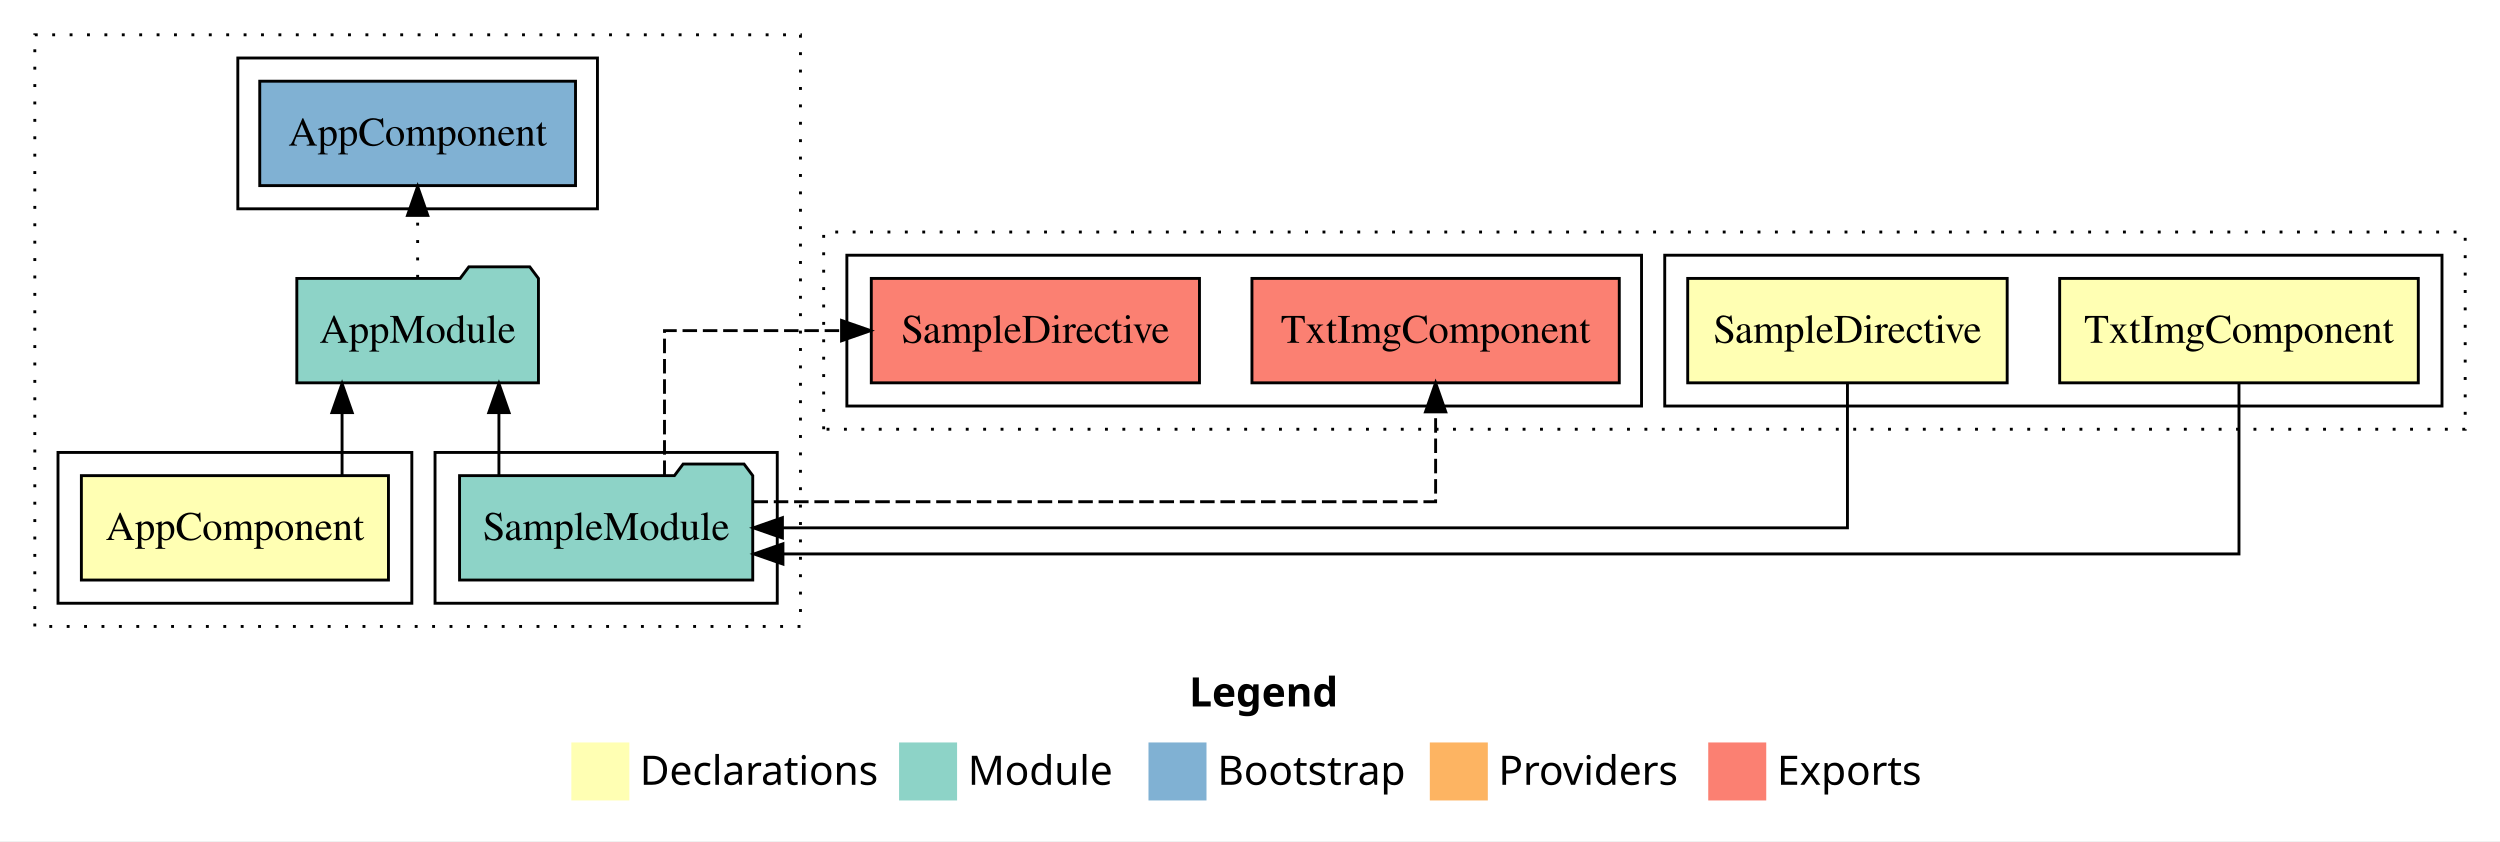
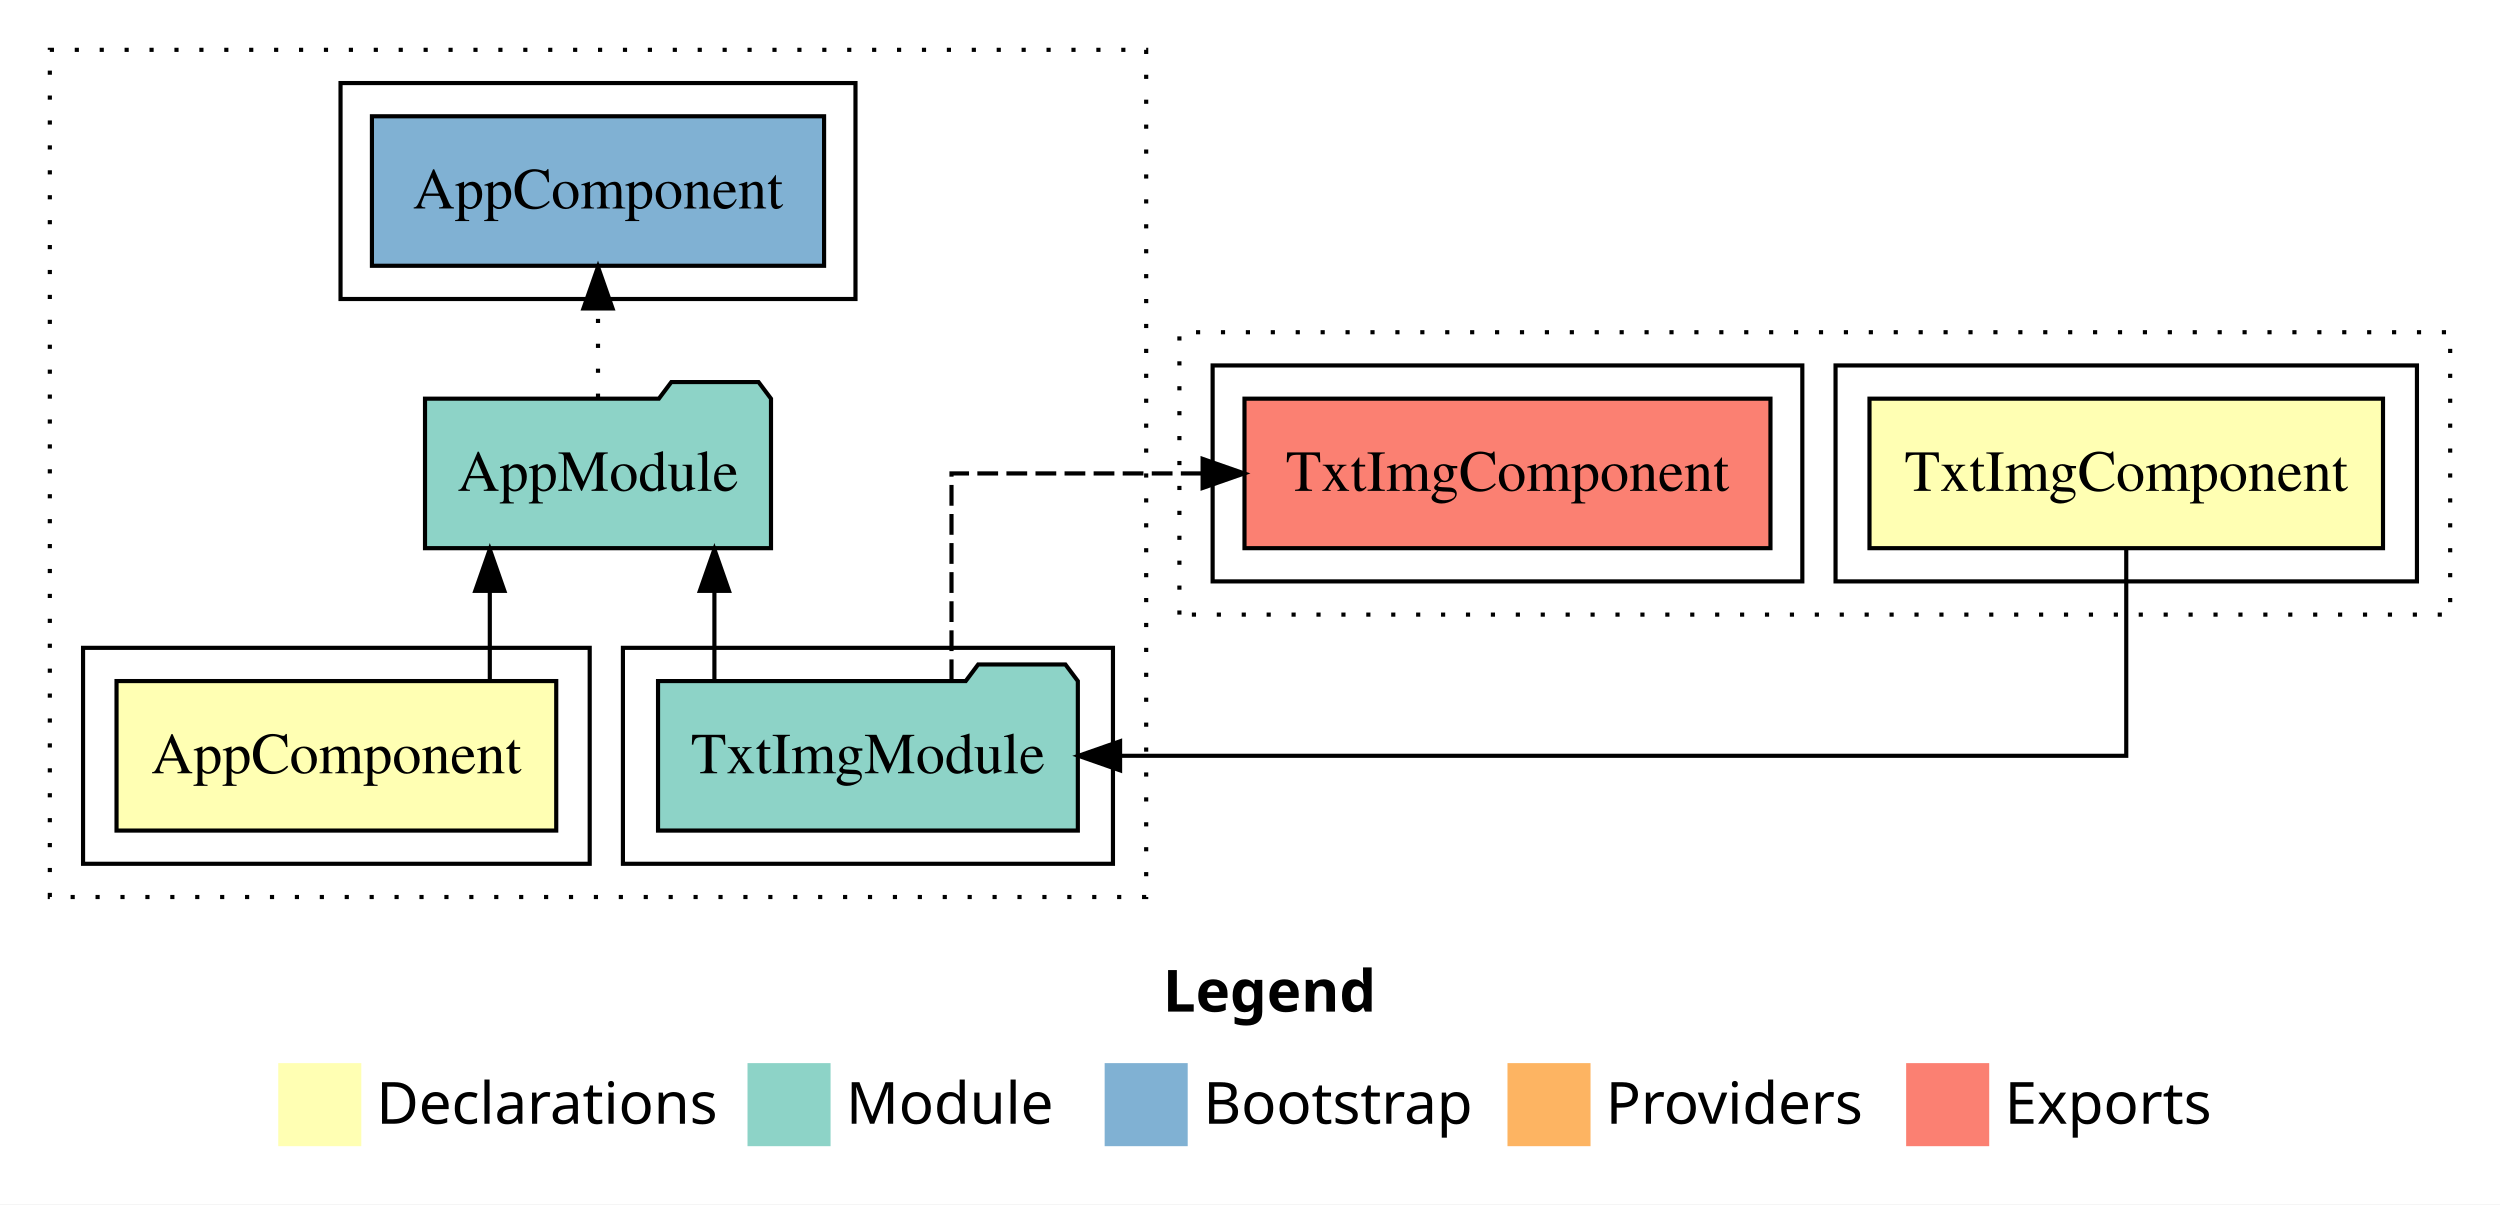
- <svg xmlns="http://www.w3.org/2000/svg" width="862pt" height="290pt" viewBox="0.00 0.00 862.00 290.00">
+ <svg xmlns="http://www.w3.org/2000/svg" width="602pt" height="290pt" viewBox="0.00 0.00 602.00 290.00">
  <g id="graph0" class="graph" transform="scale(1 1) rotate(0) translate(4 286)">
-     <polygon fill="#ffffff" stroke="transparent" points="-4,4 -4,-286 858,-286 858,4 -4,4" />
-     <text text-anchor="start" x="406.009" y="-42.4" font-family="sans-serif" font-weight="bold" font-size="14.00" fill="#000000">Legend</text>
-     <polygon fill="#ffffb3" stroke="transparent" points="193,-10 193,-30 213,-30 213,-10 193,-10" />
-     <text text-anchor="start" x="216.629" y="-15.4" font-family="sans-serif" font-size="14.00" fill="#000000">  Declarations</text>
-     <polygon fill="#8dd3c7" stroke="transparent" points="306,-10 306,-30 326,-30 326,-10 306,-10" />
-     <text text-anchor="start" x="329.725" y="-15.4" font-family="sans-serif" font-size="14.00" fill="#000000">  Module</text>
-     <polygon fill="#80b1d3" stroke="transparent" points="392,-10 392,-30 412,-30 412,-10 392,-10" />
-     <text text-anchor="start" x="415.781" y="-15.4" font-family="sans-serif" font-size="14.00" fill="#000000">  Bootstrap</text>
-     <polygon fill="#fdb462" stroke="transparent" points="489,-10 489,-30 509,-30 509,-10 489,-10" />
-     <text text-anchor="start" x="512.673" y="-15.4" font-family="sans-serif" font-size="14.00" fill="#000000">  Providers</text>
-     <polygon fill="#fb8072" stroke="transparent" points="585,-10 585,-30 605,-30 605,-10 585,-10" />
-     <text text-anchor="start" x="608.726" y="-15.4" font-family="sans-serif" font-size="14.00" fill="#000000">  Exports</text>
+     <polygon fill="#ffffff" stroke="transparent" points="-4,4 -4,-286 598,-286 598,4 -4,4" />
+     <text text-anchor="start" x="276.009" y="-42.4" font-family="sans-serif" font-weight="bold" font-size="14.00" fill="#000000">Legend</text>
+     <polygon fill="#ffffb3" stroke="transparent" points="63,-10 63,-30 83,-30 83,-10 63,-10" />
+     <text text-anchor="start" x="86.629" y="-15.4" font-family="sans-serif" font-size="14.00" fill="#000000">  Declarations</text>
+     <polygon fill="#8dd3c7" stroke="transparent" points="176,-10 176,-30 196,-30 196,-10 176,-10" />
+     <text text-anchor="start" x="199.725" y="-15.4" font-family="sans-serif" font-size="14.00" fill="#000000">  Module</text>
+     <polygon fill="#80b1d3" stroke="transparent" points="262,-10 262,-30 282,-30 282,-10 262,-10" />
+     <text text-anchor="start" x="285.781" y="-15.4" font-family="sans-serif" font-size="14.00" fill="#000000">  Bootstrap</text>
+     <polygon fill="#fdb462" stroke="transparent" points="359,-10 359,-30 379,-30 379,-10 359,-10" />
+     <text text-anchor="start" x="382.673" y="-15.4" font-family="sans-serif" font-size="14.00" fill="#000000">  Providers</text>
+     <polygon fill="#fb8072" stroke="transparent" points="455,-10 455,-30 475,-30 475,-10 455,-10" />
+     <text text-anchor="start" x="478.726" y="-15.4" font-family="sans-serif" font-size="14.00" fill="#000000">  Exports</text>
    <g id="clust1" class="cluster">
      <polygon fill="none" stroke="#000000" stroke-dasharray="1,5" points="8,-70 8,-274 272,-274 272,-70 8,-70" />
    </g>
    <g id="clust2" class="cluster">
      <polygon fill="none" stroke="#000000" points="16,-78 16,-130 138,-130 138,-78 16,-78" />
    </g>
    <g id="clust4" class="cluster">
      <polygon fill="none" stroke="#000000" points="146,-78 146,-130 264,-130 264,-78 146,-78" />
    </g>
    <g id="clust6" class="cluster">
      <polygon fill="none" stroke="#000000" points="78,-214 78,-266 202,-266 202,-214 78,-214" />
    </g>
    <g id="clust8" class="cluster">
-       <polygon fill="none" stroke="#000000" stroke-dasharray="1,5" points="280,-138 280,-206 846,-206 846,-138 280,-138" />
+       <polygon fill="none" stroke="#000000" stroke-dasharray="1,5" points="280,-138 280,-206 586,-206 586,-138 280,-138" />
    </g>
    <g id="clust9" class="cluster">
-       <polygon fill="none" stroke="#000000" points="570,-146 570,-198 838,-198 838,-146 570,-146" />
+       <polygon fill="none" stroke="#000000" points="438,-146 438,-198 578,-198 578,-146 438,-146" />
    </g>
-     <g id="clust13" class="cluster">
-       <polygon fill="none" stroke="#000000" points="288,-146 288,-198 562,-198 562,-146 288,-146" />
+     <g id="clust12" class="cluster">
+       <polygon fill="none" stroke="#000000" points="288,-146 288,-198 430,-198 430,-146 288,-146" />
    </g>
    <g id="node1" class="node">
      <polygon fill="#ffffb3" stroke="#000000" points="129.94,-122 24.06,-122 24.06,-86 129.94,-86 129.94,-122" />
      <text text-anchor="middle" x="77" y="-99.8" font-family="Times,serif" font-size="14.00" fill="#000000">AppComponent</text>
    </g>
    <g id="node2" class="node">
      <polygon fill="#8dd3c7" stroke="#000000" points="181.657,-190 178.657,-194 157.657,-194 154.657,-190 98.343,-190 98.343,-154 181.657,-154 181.657,-190" />
      <text text-anchor="middle" x="140" y="-167.8" font-family="Times,serif" font-size="14.00" fill="#000000">AppModule</text>
    </g>
    <g id="edge1" class="edge">
      <path fill="none" stroke="#000000" d="M113.946,-122.223C113.946,-122.223 113.946,-143.727 113.946,-143.727" />
      <polygon fill="#000000" stroke="#000000" points="110.446,-143.727 113.946,-153.727 117.446,-143.727 110.446,-143.727" />
    </g>
    <g id="node4" class="node">
      <polygon fill="#80b1d3" stroke="#000000" points="194.439,-258 85.561,-258 85.561,-222 194.439,-222 194.439,-258" />
      <text text-anchor="middle" x="140" y="-235.8" font-family="Times,serif" font-size="14.00" fill="#000000">AppComponent </text>
    </g>
    <g id="edge3" class="edge">
      <path fill="none" stroke="#000000" stroke-dasharray="1,5" d="M140,-190.223C140,-190.223 140,-211.727 140,-211.727" />
      <polygon fill="#000000" stroke="#000000" points="136.5,-211.727 140,-221.727 143.5,-211.727 136.5,-211.727" />
    </g>
    <g id="node3" class="node">
-       <polygon fill="#8dd3c7" stroke="#000000" points="255.544,-122 252.544,-126 231.544,-126 228.544,-122 154.456,-122 154.456,-86 255.544,-86 255.544,-122" />
-       <text text-anchor="middle" x="205" y="-99.8" font-family="Times,serif" font-size="14.00" fill="#000000">SampleModule</text>
+       <polygon fill="#8dd3c7" stroke="#000000" points="255.545,-122 252.545,-126 231.545,-126 228.545,-122 154.455,-122 154.455,-86 255.545,-86 255.545,-122" />
+       <text text-anchor="middle" x="205" y="-99.8" font-family="Times,serif" font-size="14.00" fill="#000000">TxtImgModule</text>
    </g>
    <g id="edge2" class="edge">
      <path fill="none" stroke="#000000" d="M168.028,-122.223C168.028,-122.223 168.028,-143.727 168.028,-143.727" />
-       <polygon fill="#000000" stroke="#000000" points="164.529,-143.727 168.028,-153.727 171.529,-143.727 164.529,-143.727" />
+       <polygon fill="#000000" stroke="#000000" points="164.528,-143.727 168.028,-153.727 171.528,-143.727 164.528,-143.727" />
    </g>
-     <g id="node7" class="node">
-       <polygon fill="#fb8072" stroke="#000000" points="554.327,-190 427.673,-190 427.673,-154 554.327,-154 554.327,-190" />
-       <text text-anchor="middle" x="491" y="-167.8" font-family="Times,serif" font-size="14.00" fill="#000000">TxtImgComponent </text>
+     <g id="node6" class="node">
+       <polygon fill="#fb8072" stroke="#000000" points="422.327,-190 295.673,-190 295.673,-154 422.327,-154 422.327,-190" />
+       <text text-anchor="middle" x="359" y="-167.8" font-family="Times,serif" font-size="14.00" fill="#000000">TxtImgComponent </text>
    </g>
-     <g id="edge6" class="edge">
-       <path fill="none" stroke="#000000" stroke-dasharray="5,2" d="M255.802,-113C337.986,-113 491,-113 491,-113 491,-113 491,-143.977 491,-143.977" />
-       <polygon fill="#000000" stroke="#000000" points="487.5,-143.977 491,-153.977 494.5,-143.977 487.5,-143.977" />
-     </g>
-     <g id="node8" class="node">
-       <polygon fill="#fb8072" stroke="#000000" points="409.577,-190 296.423,-190 296.423,-154 409.577,-154 409.577,-190" />
-       <text text-anchor="middle" x="353" y="-167.8" font-family="Times,serif" font-size="14.00" fill="#000000">SampleDirective </text>
-     </g>
-     <g id="edge7" class="edge">
-       <path fill="none" stroke="#000000" stroke-dasharray="5,2" d="M225.12,-122.223C225.12,-142.365 225.12,-172 225.12,-172 225.12,-172 286.166,-172 286.166,-172" />
-       <polygon fill="#000000" stroke="#000000" points="286.166,-175.5 296.166,-172 286.165,-168.5 286.166,-175.5" />
+     <g id="edge5" class="edge">
+       <path fill="none" stroke="#000000" stroke-dasharray="5,2" d="M225.121,-122.223C225.121,-142.365 225.121,-172 225.121,-172 225.121,-172 285.589,-172 285.589,-172" />
+       <polygon fill="#000000" stroke="#000000" points="285.589,-175.5 295.589,-172 285.589,-168.5 285.589,-175.5" />
    </g>
    <g id="node5" class="node">
-       <polygon fill="#ffffb3" stroke="#000000" points="829.827,-190 706.173,-190 706.173,-154 829.827,-154 829.827,-190" />
-       <text text-anchor="middle" x="768" y="-167.8" font-family="Times,serif" font-size="14.00" fill="#000000">TxtImgComponent</text>
+       <polygon fill="#ffffb3" stroke="#000000" points="569.827,-190 446.173,-190 446.173,-154 569.827,-154 569.827,-190" />
+       <text text-anchor="middle" x="508" y="-167.8" font-family="Times,serif" font-size="14.00" fill="#000000">TxtImgComponent</text>
    </g>
    <g id="edge4" class="edge">
-       <path fill="none" stroke="#000000" d="M768,-153.752C768,-130.982 768,-95 768,-95 768,-95 265.955,-95 265.955,-95" />
-       <polygon fill="#000000" stroke="#000000" points="265.955,-91.5 255.956,-95 265.955,-98.5 265.955,-91.5" />
-     </g>
-     <g id="node6" class="node">
-       <polygon fill="#ffffb3" stroke="#000000" points="688.076,-190 577.924,-190 577.924,-154 688.076,-154 688.076,-190" />
-       <text text-anchor="middle" x="633" y="-167.8" font-family="Times,serif" font-size="14.00" fill="#000000">SampleDirective</text>
-     </g>
-     <g id="edge5" class="edge">
-       <path fill="none" stroke="#000000" d="M633,-153.777C633,-133.635 633,-104 633,-104 633,-104 265.778,-104 265.778,-104" />
-       <polygon fill="#000000" stroke="#000000" points="265.778,-100.5 255.778,-104 265.778,-107.5 265.778,-100.5" />
+       <path fill="none" stroke="#000000" d="M508,-153.777C508,-133.635 508,-104 508,-104 508,-104 265.715,-104 265.715,-104" />
+       <polygon fill="#000000" stroke="#000000" points="265.715,-100.5 255.715,-104 265.715,-107.5 265.715,-100.5" />
    </g>
  </g>
</svg>
